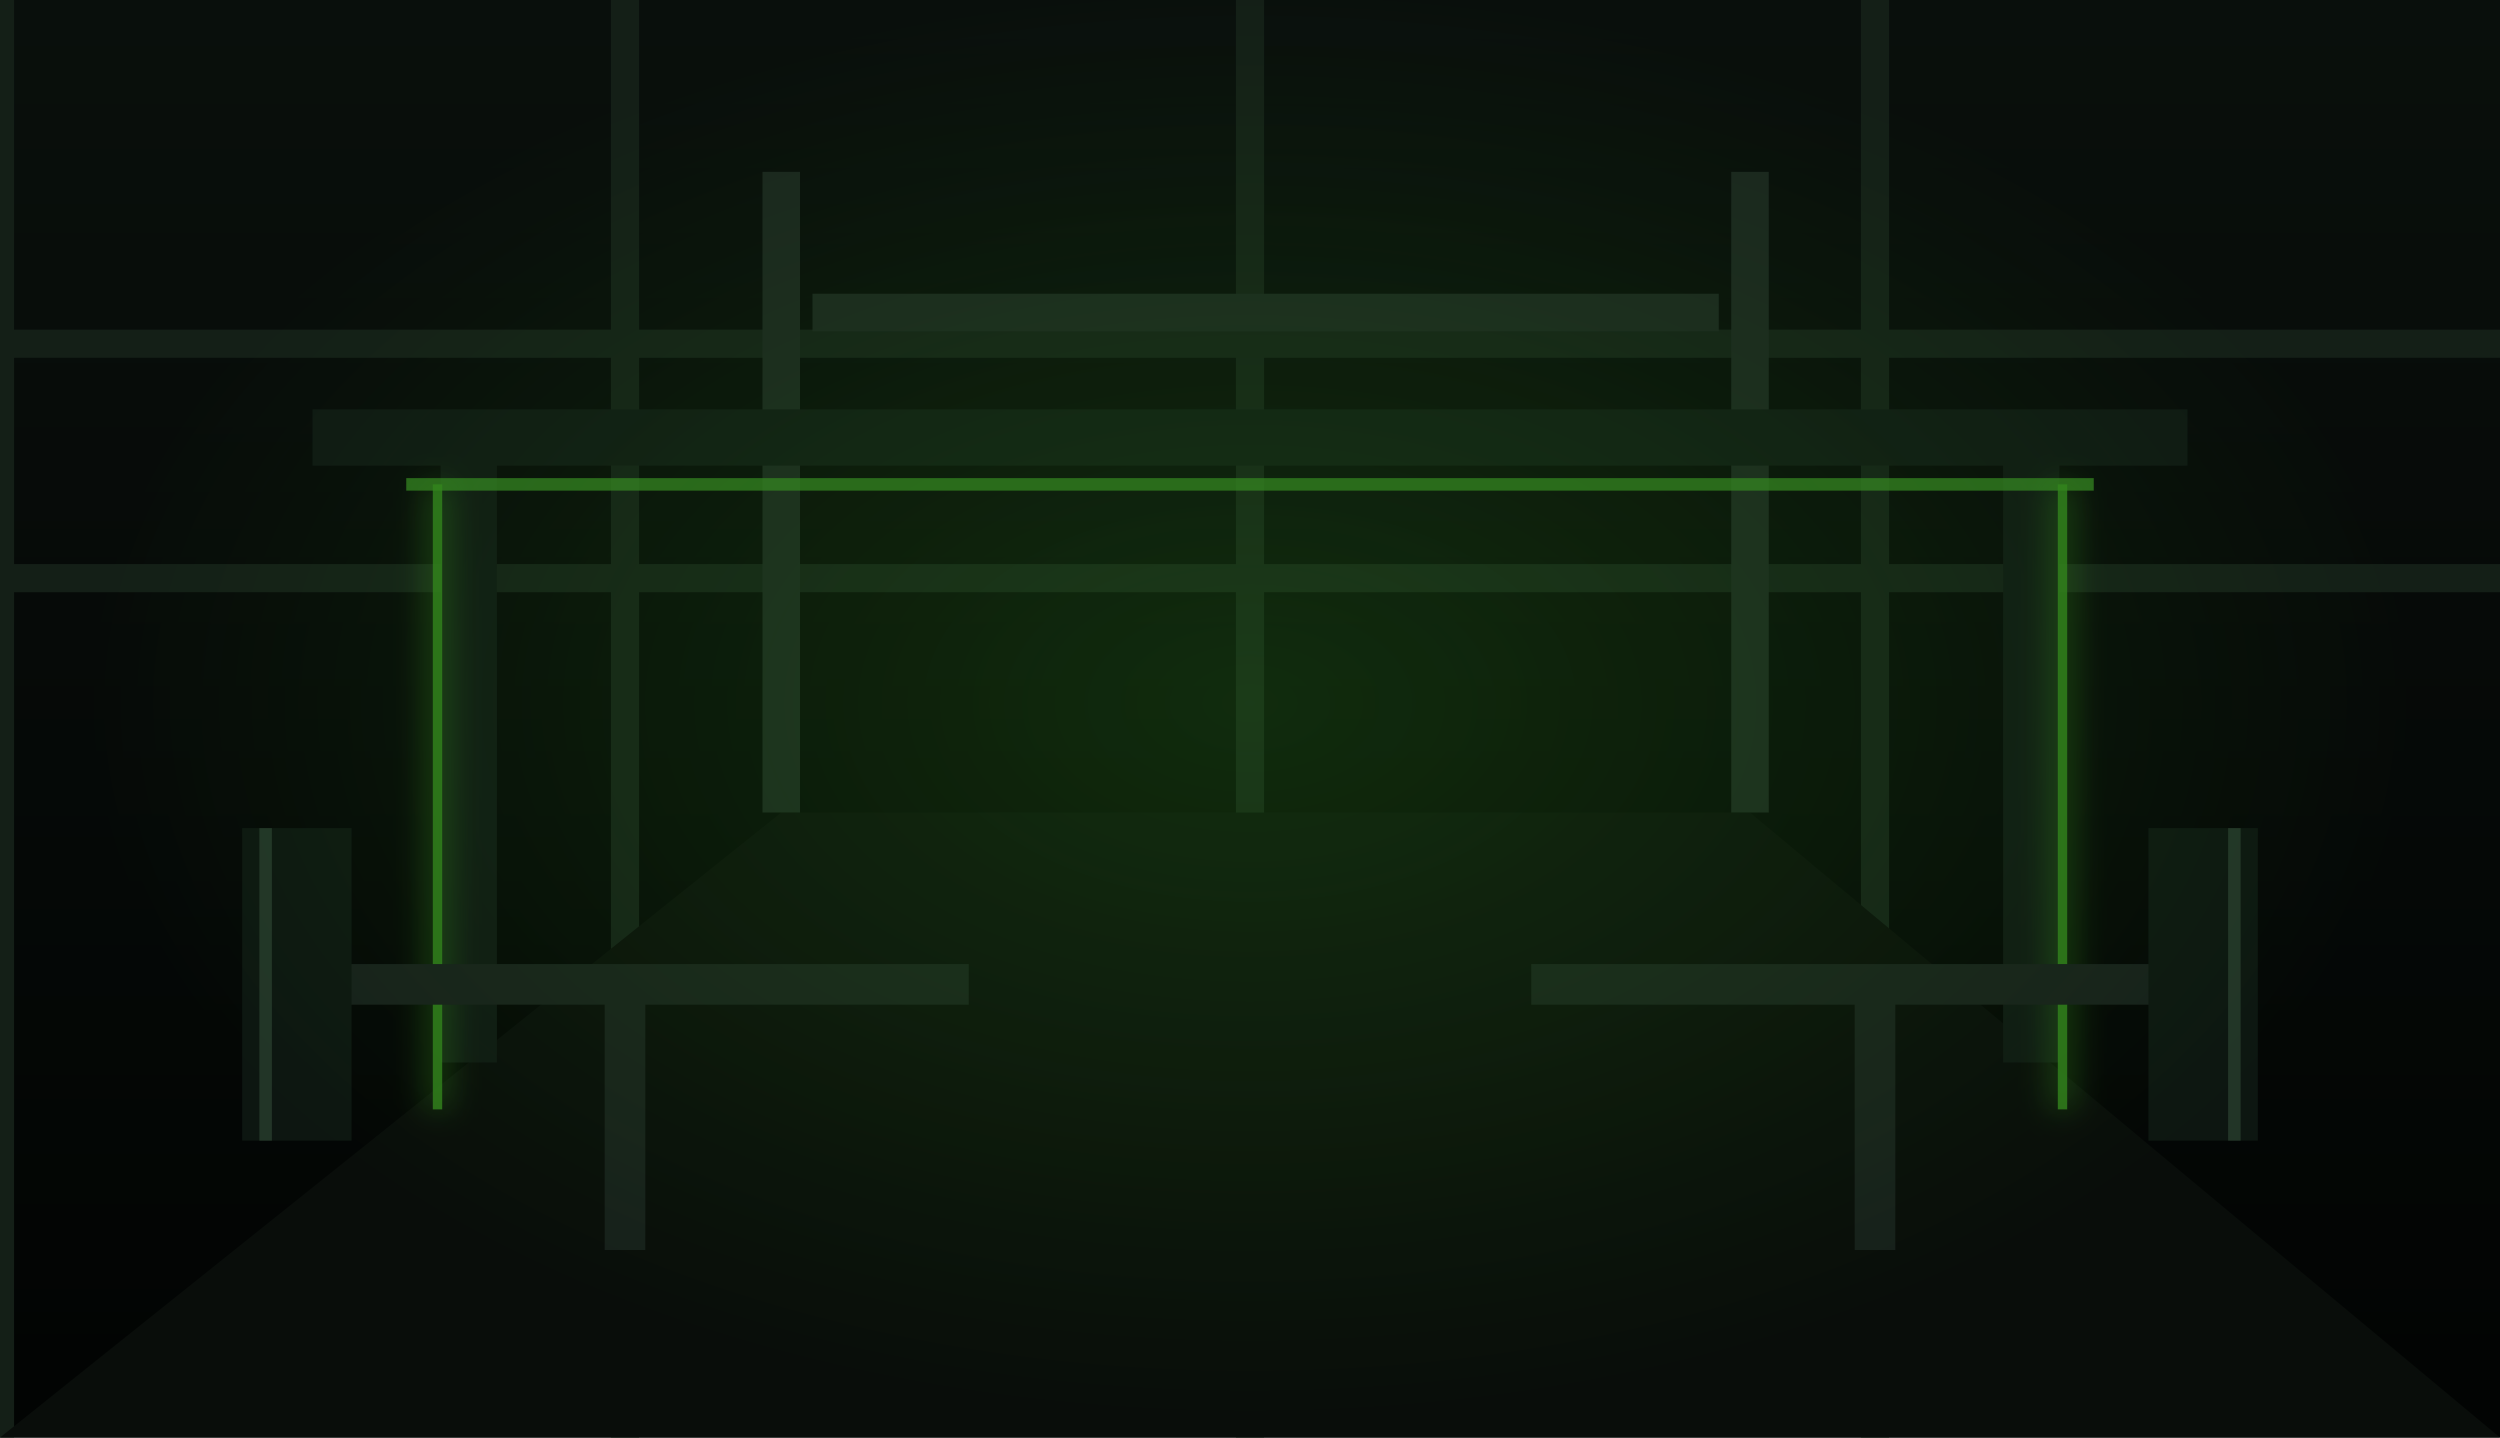
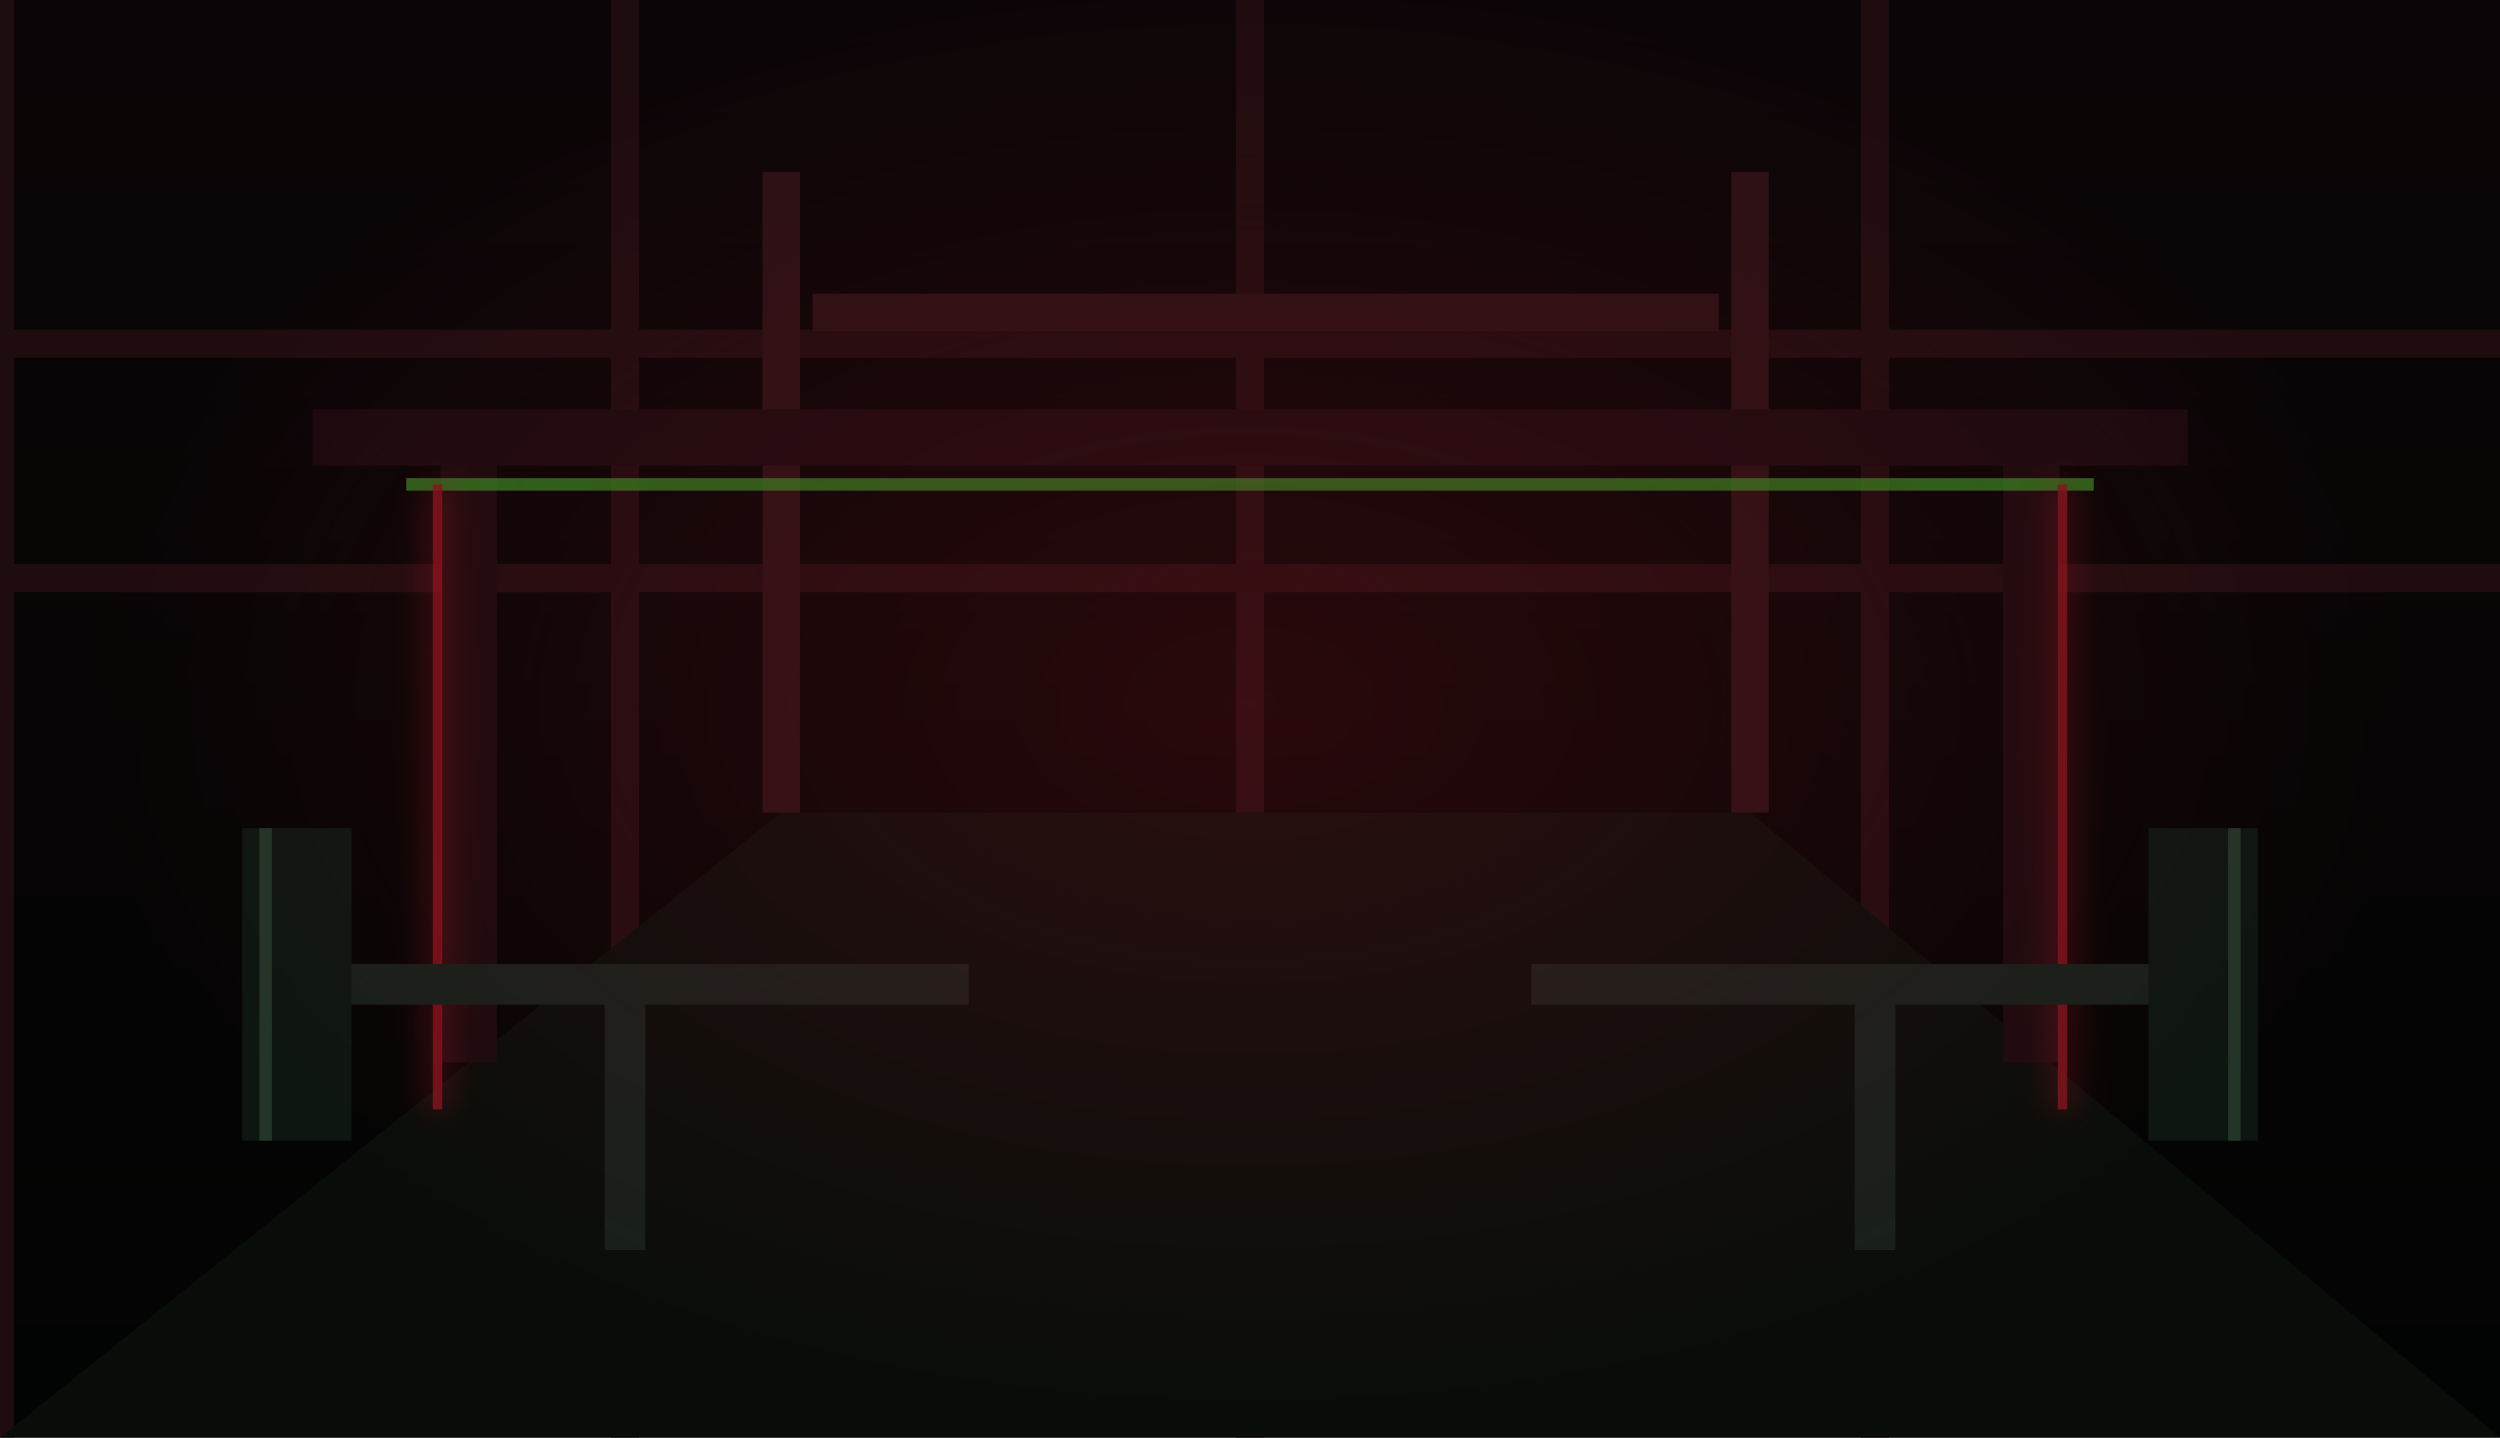
<svg xmlns="http://www.w3.org/2000/svg" viewBox="0 0 800 460" preserveAspectRatio="xMidYMid slice">
  <defs>
    <linearGradient id="b" x2="0" y2="1">
-       <stop stop-color="#121d17" />
+       <stop stop-color="#170a0d" />
      <stop offset="1" stop-color="#030705" />
    </linearGradient>
    <radialGradient id="g">
-       <stop stop-color="#56ff34" stop-opacity=".28" />
-       <stop offset="1" stop-color="#56ff34" stop-opacity="0" />
+       <stop stop-color="#fa2638" stop-opacity=".28" />
+       <stop offset="1" stop-color="#fa2638" stop-opacity="0" />
    </radialGradient>
    <filter id="blur">
      <feGaussianBlur stdDeviation="5" />
    </filter>
  </defs>
  <rect width="800" height="460" fill="url(#b)" />
-   <path d="M0 110H800M0 185H800M0 0V460M200 0V460M400 0V460M600 0V460" stroke="#263b2c" stroke-width="9" />
+   <path d="M0 110H800M0 185H800M0 0V460M200 0V460M400 0V460M600 0V460" stroke="#3c171d" stroke-width="9" />
  <path d="M0 460 250 260H560L800 460" fill="#111913" />
-   <path d="M250 260V55M560 260V55M260 100H550" stroke="#32473a" stroke-width="12" />
-   <path d="M150 340V140M650 340V140M100 140H700" stroke="#1c2e24" stroke-width="18" />
+   <path d="M250 260V55M560 260V55M260 100H550" stroke="#4f2027" stroke-width="12" />
+   <path d="M150 340V140M650 340V140M100 140H700" stroke="#33141a" stroke-width="18" />
  <path d="M130 155H670" stroke="#66ff40" stroke-width="4" opacity=".75" />
-   <path d="M140 155V355M660 155V355" stroke="#62ff36" stroke-width="7" opacity=".45" filter="url(#blur)" />
-   <path d="M140 155V355M660 155V355" stroke="#62ff36" stroke-width="3" opacity=".8" />
+   <path d="M140 155V355M660 155V355" stroke="#ff2538" stroke-width="7" opacity=".45" filter="url(#blur)" />
+   <path d="M140 155V355M660 155V355" stroke="#ff2538" stroke-width="3" opacity=".8" />
  <path d="M100 315H310M490 315H700M200 315V400M600 315V400" stroke="#2c3d33" stroke-width="13" />
  <path d="M95 265V365M705 265V365" stroke="#182b20" stroke-width="35" />
  <path d="M85 265V365M715 265V365" stroke="#42654b" stroke-width="4" />
  <ellipse cx="400" cy="225" rx="370" ry="230" fill="url(#g)" />
  <rect width="800" height="460" fill="#000" opacity=".48" />
</svg>
